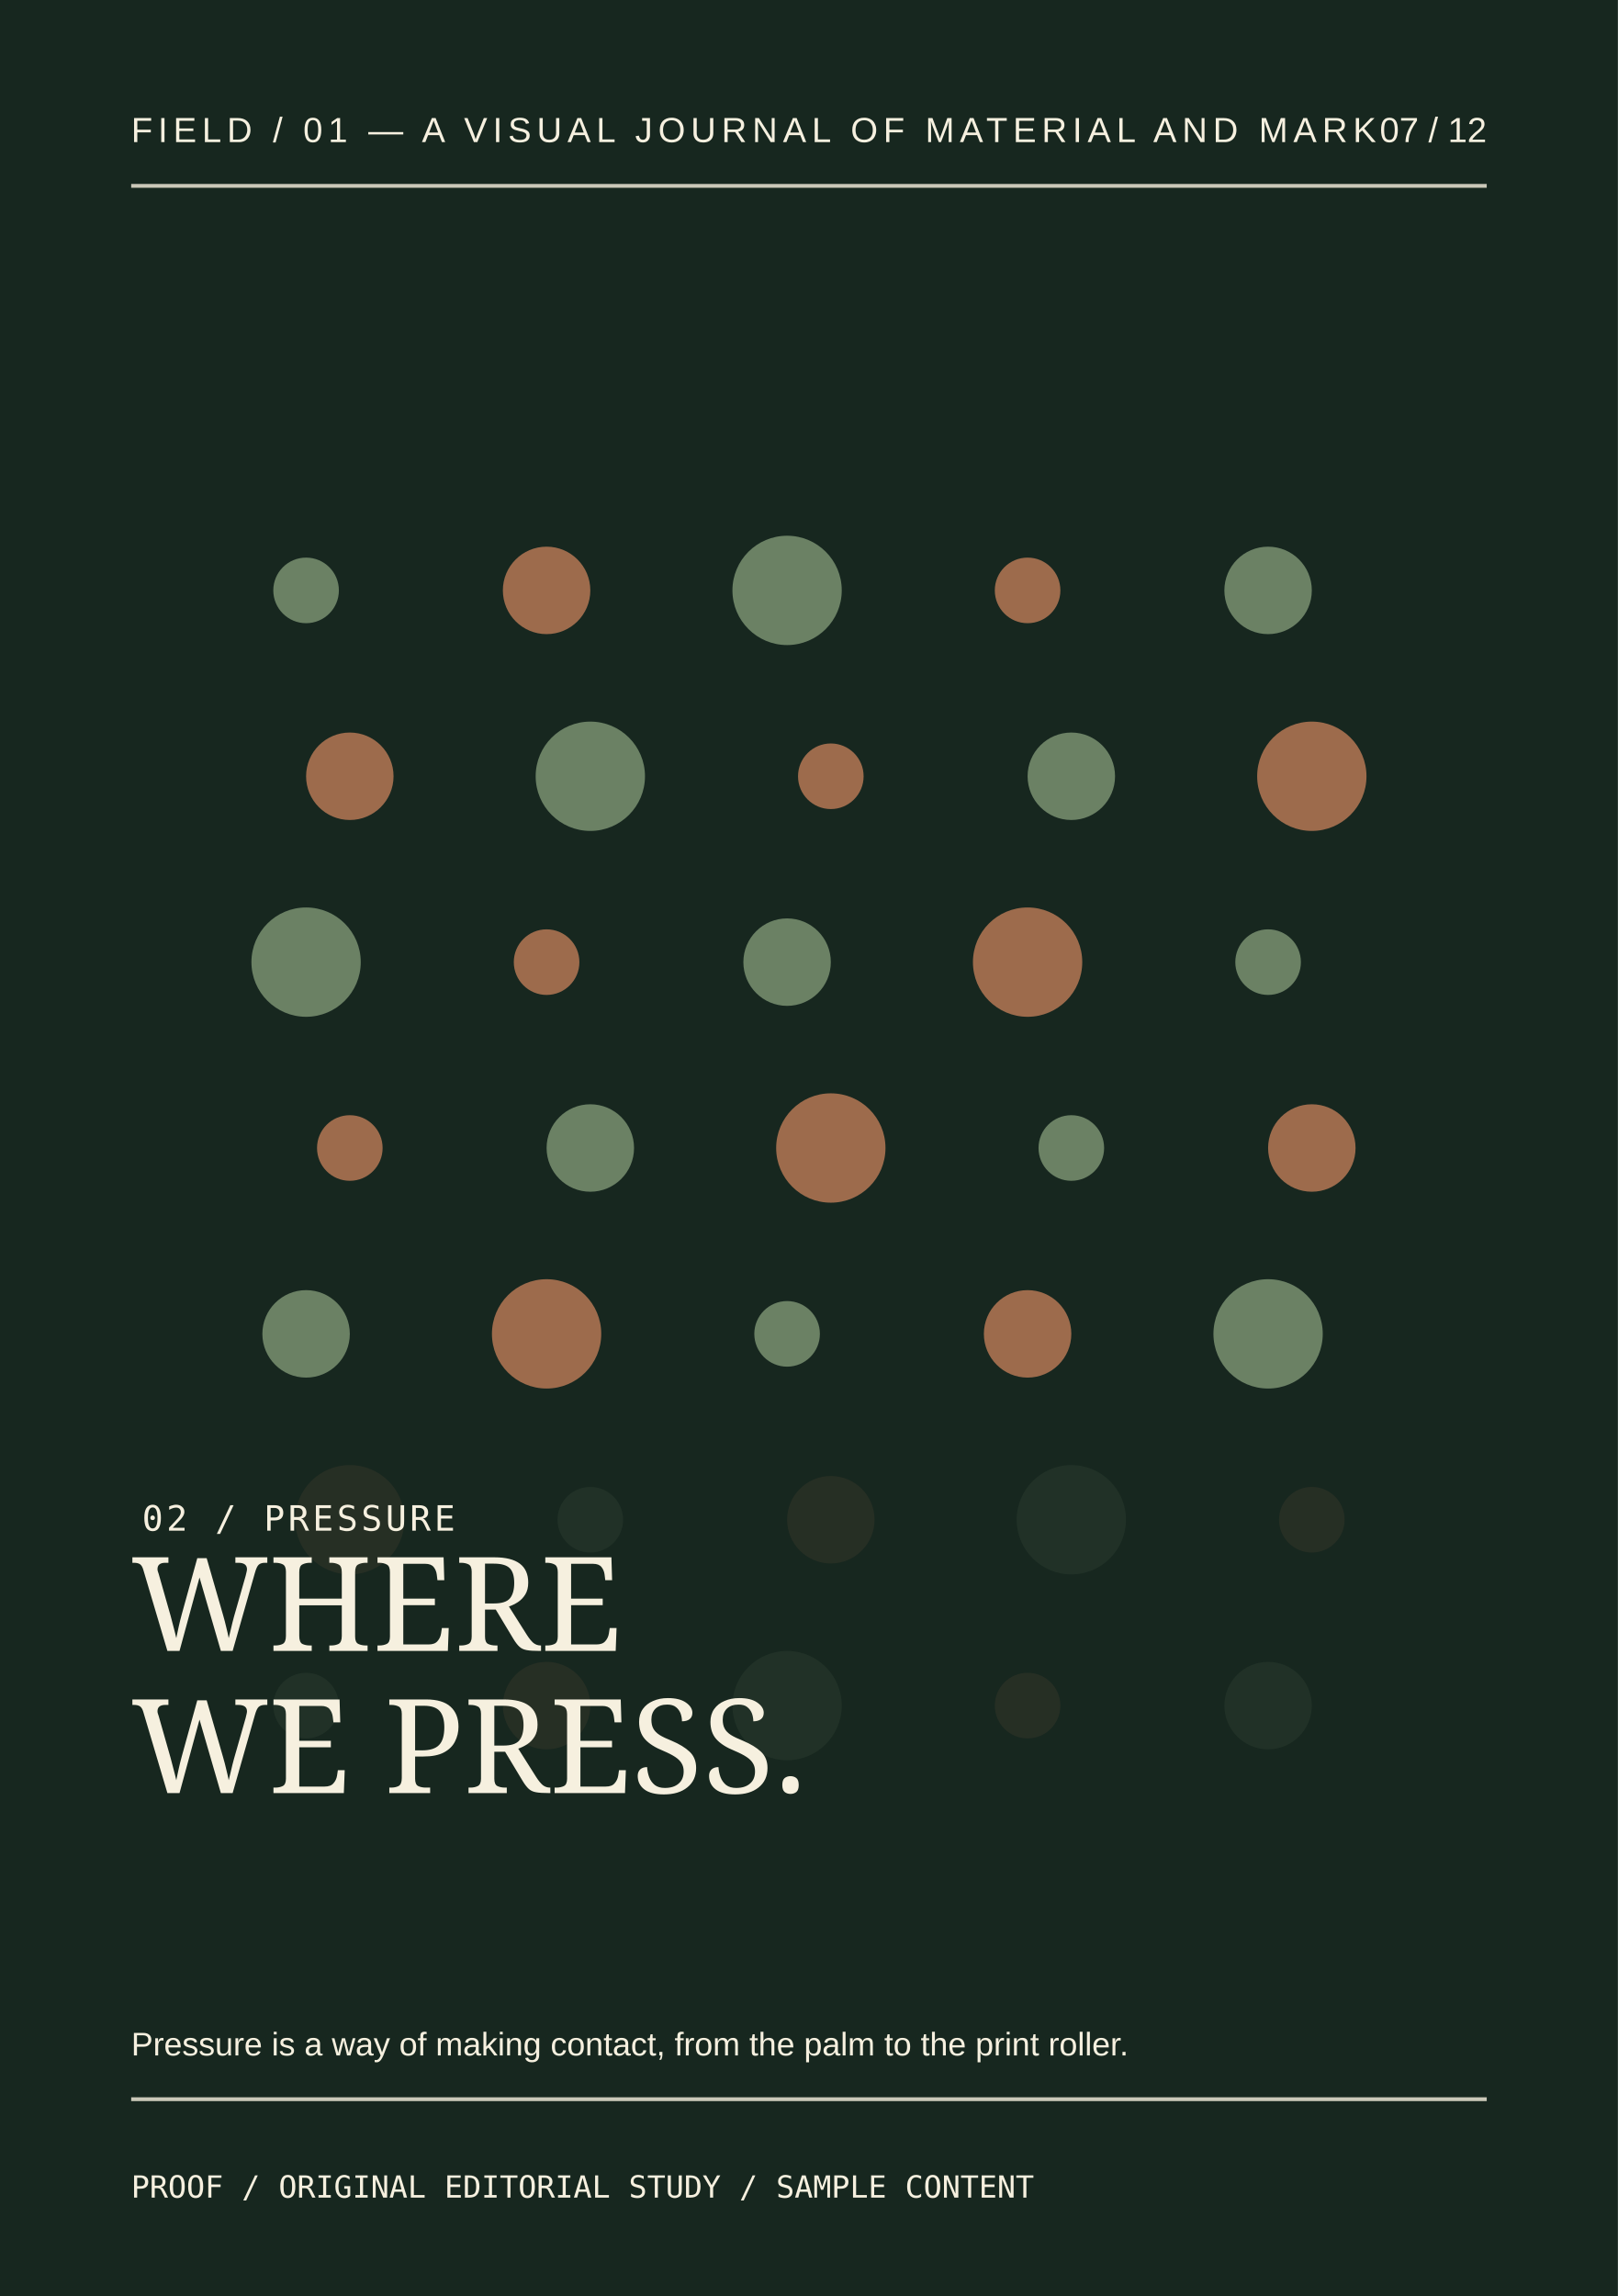
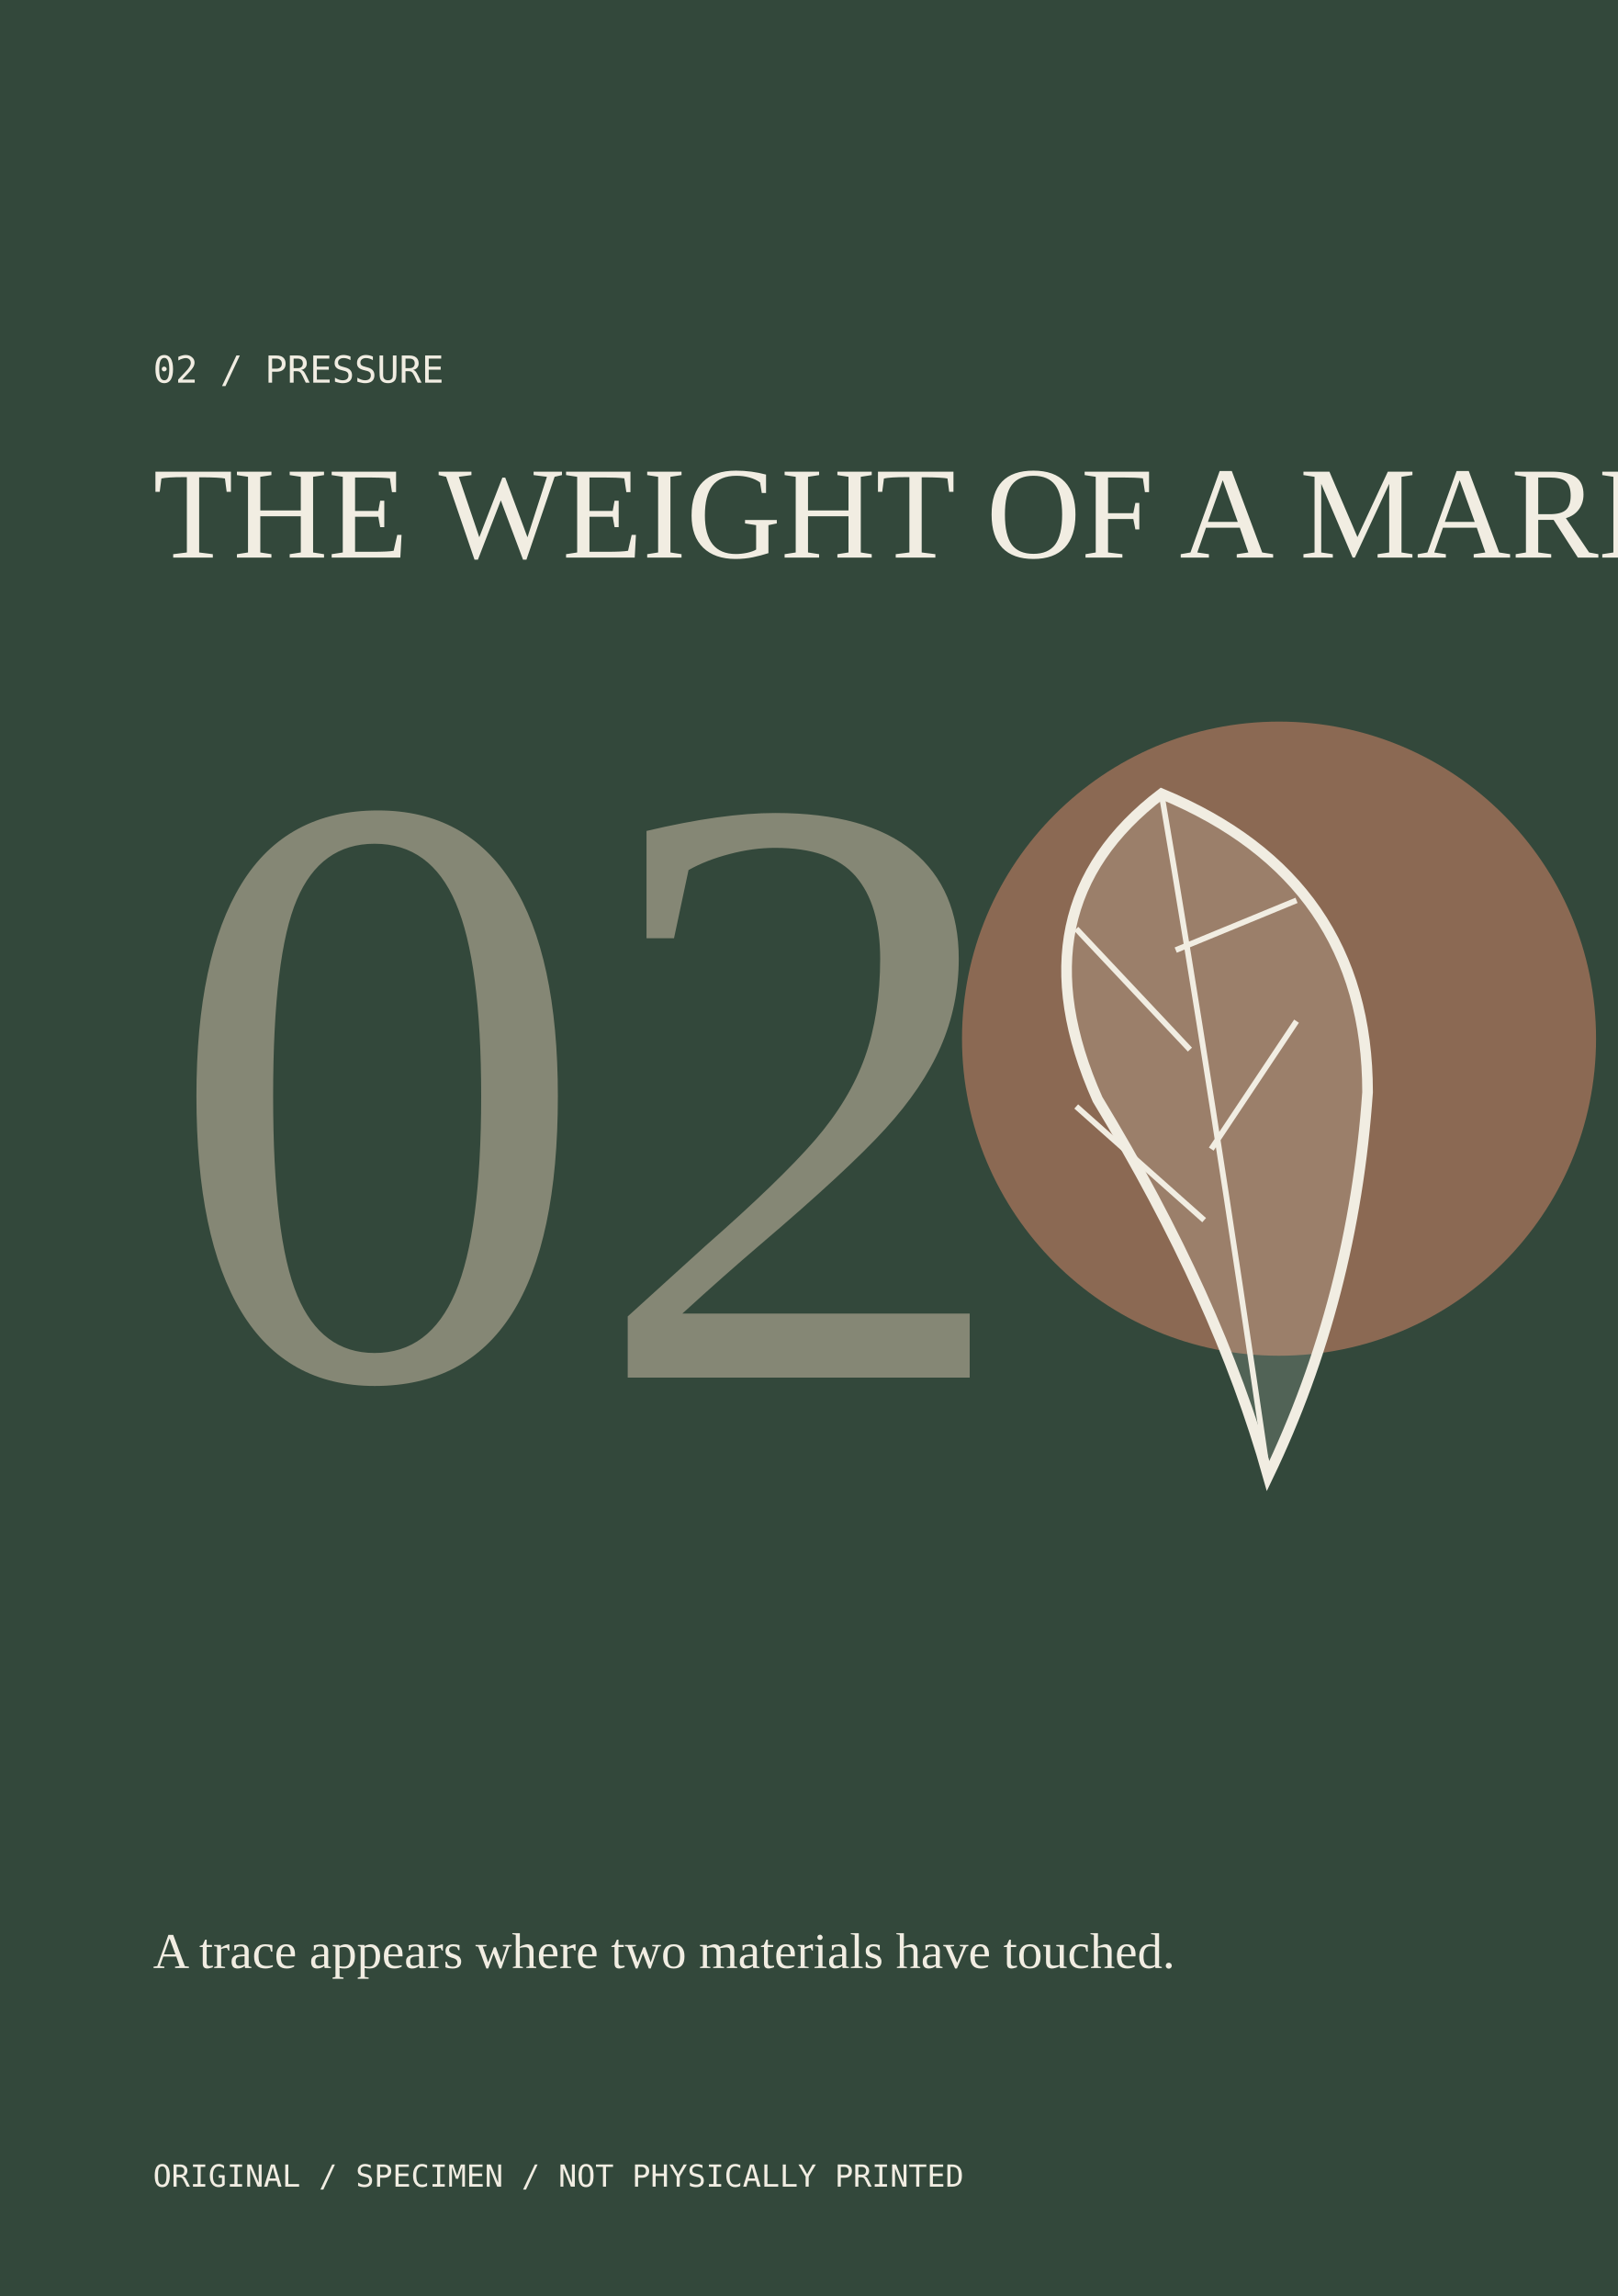
<svg xmlns="http://www.w3.org/2000/svg" width="148mm" height="210mm" viewBox="0 0 148 210" role="img">
-   <rect width="148" height="210" fill="#17271F" />
-   <g font-family="Arial,sans-serif" fill="#F6F0DF">
-     <text x="12" y="13" font-size="3.2" letter-spacing=".5">FIELD / 01 — A VISUAL JOURNAL OF MATERIAL AND MARK</text>
-     <text x="136" y="13" font-size="3.2" text-anchor="end">07 / 12</text>
+   <rect x="0" y="0" width="148" height="210" fill="#33483B" />
+   <path d="M14 18H134M14 192H134" stroke="#F1EDE2" stroke-width=".35" opacity=".8" />
+   <text x="14" y="12" fill="#F1EDE2" font-family="Consolas,monospace" font-size="2.65">FIELD / MATERIAL &amp; MARK / ISSUE 01</text>
+   <text x="134" y="12" fill="#F1EDE2" font-family="Consolas,monospace" font-size="2.75" text-anchor="end">07 / 12</text>
+   <rect x="0" y="0" width="148" height="210" fill="#33483B" />
+   <text x="15" y="126" fill="#CEBFA8" font-family="Georgia,'Times New Roman',serif" font-size="78" opacity=".53">02</text>
+   <circle cx="117" cy="95" r="29" fill="#AB765C" opacity=".73" />
+   <g transform="translate(116 135) scale(0.65)" fill="none" stroke="#F1EDE2">
+     <path d="M0 0Q-7 -25 -24 -53Q-36 -80 -15 -96Q14 -84 14 -54Q12 -25 0 0Z" fill="#F1EDE2" fill-opacity=".16" stroke-width="1.5" />
+     <path d="M0 0Q-8 -55 -15 -96M-9 -36L-27 -52M-8 -46L4 -64M-11 -60L-27 -77M-13 -74L4 -81" stroke-width=".8" />
  </g>
-   <path d="M12 17H136M12 192H136" stroke="#F6F0DF" stroke-width=".35" opacity=".8" />
-   <circle cx="28" cy="54" r="3" fill="#7F9776" opacity=".8" />
-   <circle cx="50" cy="54" r="4" fill="#BE7C58" opacity=".8" />
-   <circle cx="72" cy="54" r="5" fill="#7F9776" opacity=".8" />
-   <circle cx="94" cy="54" r="3" fill="#BE7C58" opacity=".8" />
-   <circle cx="116" cy="54" r="4" fill="#7F9776" opacity=".8" />
-   <circle cx="32" cy="71" r="4" fill="#BE7C58" opacity=".8" />
-   <circle cx="54" cy="71" r="5" fill="#7F9776" opacity=".8" />
-   <circle cx="76" cy="71" r="3" fill="#BE7C58" opacity=".8" />
-   <circle cx="98" cy="71" r="4" fill="#7F9776" opacity=".8" />
-   <circle cx="120" cy="71" r="5" fill="#BE7C58" opacity=".8" />
-   <circle cx="28" cy="88" r="5" fill="#7F9776" opacity=".8" />
-   <circle cx="50" cy="88" r="3" fill="#BE7C58" opacity=".8" />
-   <circle cx="72" cy="88" r="4" fill="#7F9776" opacity=".8" />
-   <circle cx="94" cy="88" r="5" fill="#BE7C58" opacity=".8" />
-   <circle cx="116" cy="88" r="3" fill="#7F9776" opacity=".8" />
-   <circle cx="32" cy="105" r="3" fill="#BE7C58" opacity=".8" />
-   <circle cx="54" cy="105" r="4" fill="#7F9776" opacity=".8" />
-   <circle cx="76" cy="105" r="5" fill="#BE7C58" opacity=".8" />
-   <circle cx="98" cy="105" r="3" fill="#7F9776" opacity=".8" />
-   <circle cx="120" cy="105" r="4" fill="#BE7C58" opacity=".8" />
-   <circle cx="28" cy="122" r="4" fill="#7F9776" opacity=".8" />
-   <circle cx="50" cy="122" r="5" fill="#BE7C58" opacity=".8" />
-   <circle cx="72" cy="122" r="3" fill="#7F9776" opacity=".8" />
-   <circle cx="94" cy="122" r="4" fill="#BE7C58" opacity=".8" />
-   <circle cx="116" cy="122" r="5" fill="#7F9776" opacity=".8" />
-   <circle cx="32" cy="139" r="5" fill="#BE7C58" opacity=".8" />
-   <circle cx="54" cy="139" r="3" fill="#7F9776" opacity=".8" />
-   <circle cx="76" cy="139" r="4" fill="#BE7C58" opacity=".8" />
-   <circle cx="98" cy="139" r="5" fill="#7F9776" opacity=".8" />
-   <circle cx="120" cy="139" r="3" fill="#BE7C58" opacity=".8" />
-   <circle cx="28" cy="156" r="3" fill="#7F9776" opacity=".8" />
-   <circle cx="50" cy="156" r="4" fill="#BE7C58" opacity=".8" />
-   <circle cx="72" cy="156" r="5" fill="#7F9776" opacity=".8" />
-   <circle cx="94" cy="156" r="3" fill="#BE7C58" opacity=".8" />
-   <circle cx="116" cy="156" r="4" fill="#7F9776" opacity=".8" />
-   <rect x="10" y="130" width="128" height="54" fill="#17271F" opacity=".88" />
-   <text x="13" y="140" font-family="monospace" font-size="3.2" letter-spacing=".3" fill="#F6F0DF">02 / PRESSURE</text>
-   <text x="12" y="151" font-family="Georgia,serif" font-size="12" fill="#F6F0DF">WHERE</text>
-   <text x="12" y="164" font-family="Georgia,serif" font-size="12" fill="#F6F0DF">WE PRESS.</text>
-   <text x="12" y="188" font-family="Arial,sans-serif" font-size="3" fill="#F6F0DF">Pressure is a way of making contact, from the palm to the print roller.</text>
-   <text x="12" y="201" font-family="monospace" font-size="2.8" fill="#F6F0DF">PROOF / ORIGINAL EDITORIAL STUDY / SAMPLE CONTENT</text>
+   <text x="14" y="35" fill="#F1EDE2" font-family="Consolas,monospace" font-size="3.4">02 / PRESSURE</text>
+   <text x="14" y="51" fill="#F1EDE2" font-family="Georgia,'Times New Roman',serif" font-size="12">THE WEIGHT OF A MARK</text>
+   <text x="14" y="180" fill="#F1EDE2" font-family="Georgia,'Times New Roman',serif" font-size="4.6">A trace appears where two materials have touched.</text>
+   <text x="14" y="200" fill="#F1EDE2" font-family="Consolas,monospace" font-size="2.8">ORIGINAL / SPECIMEN / NOT PHYSICALLY PRINTED</text>
</svg>
